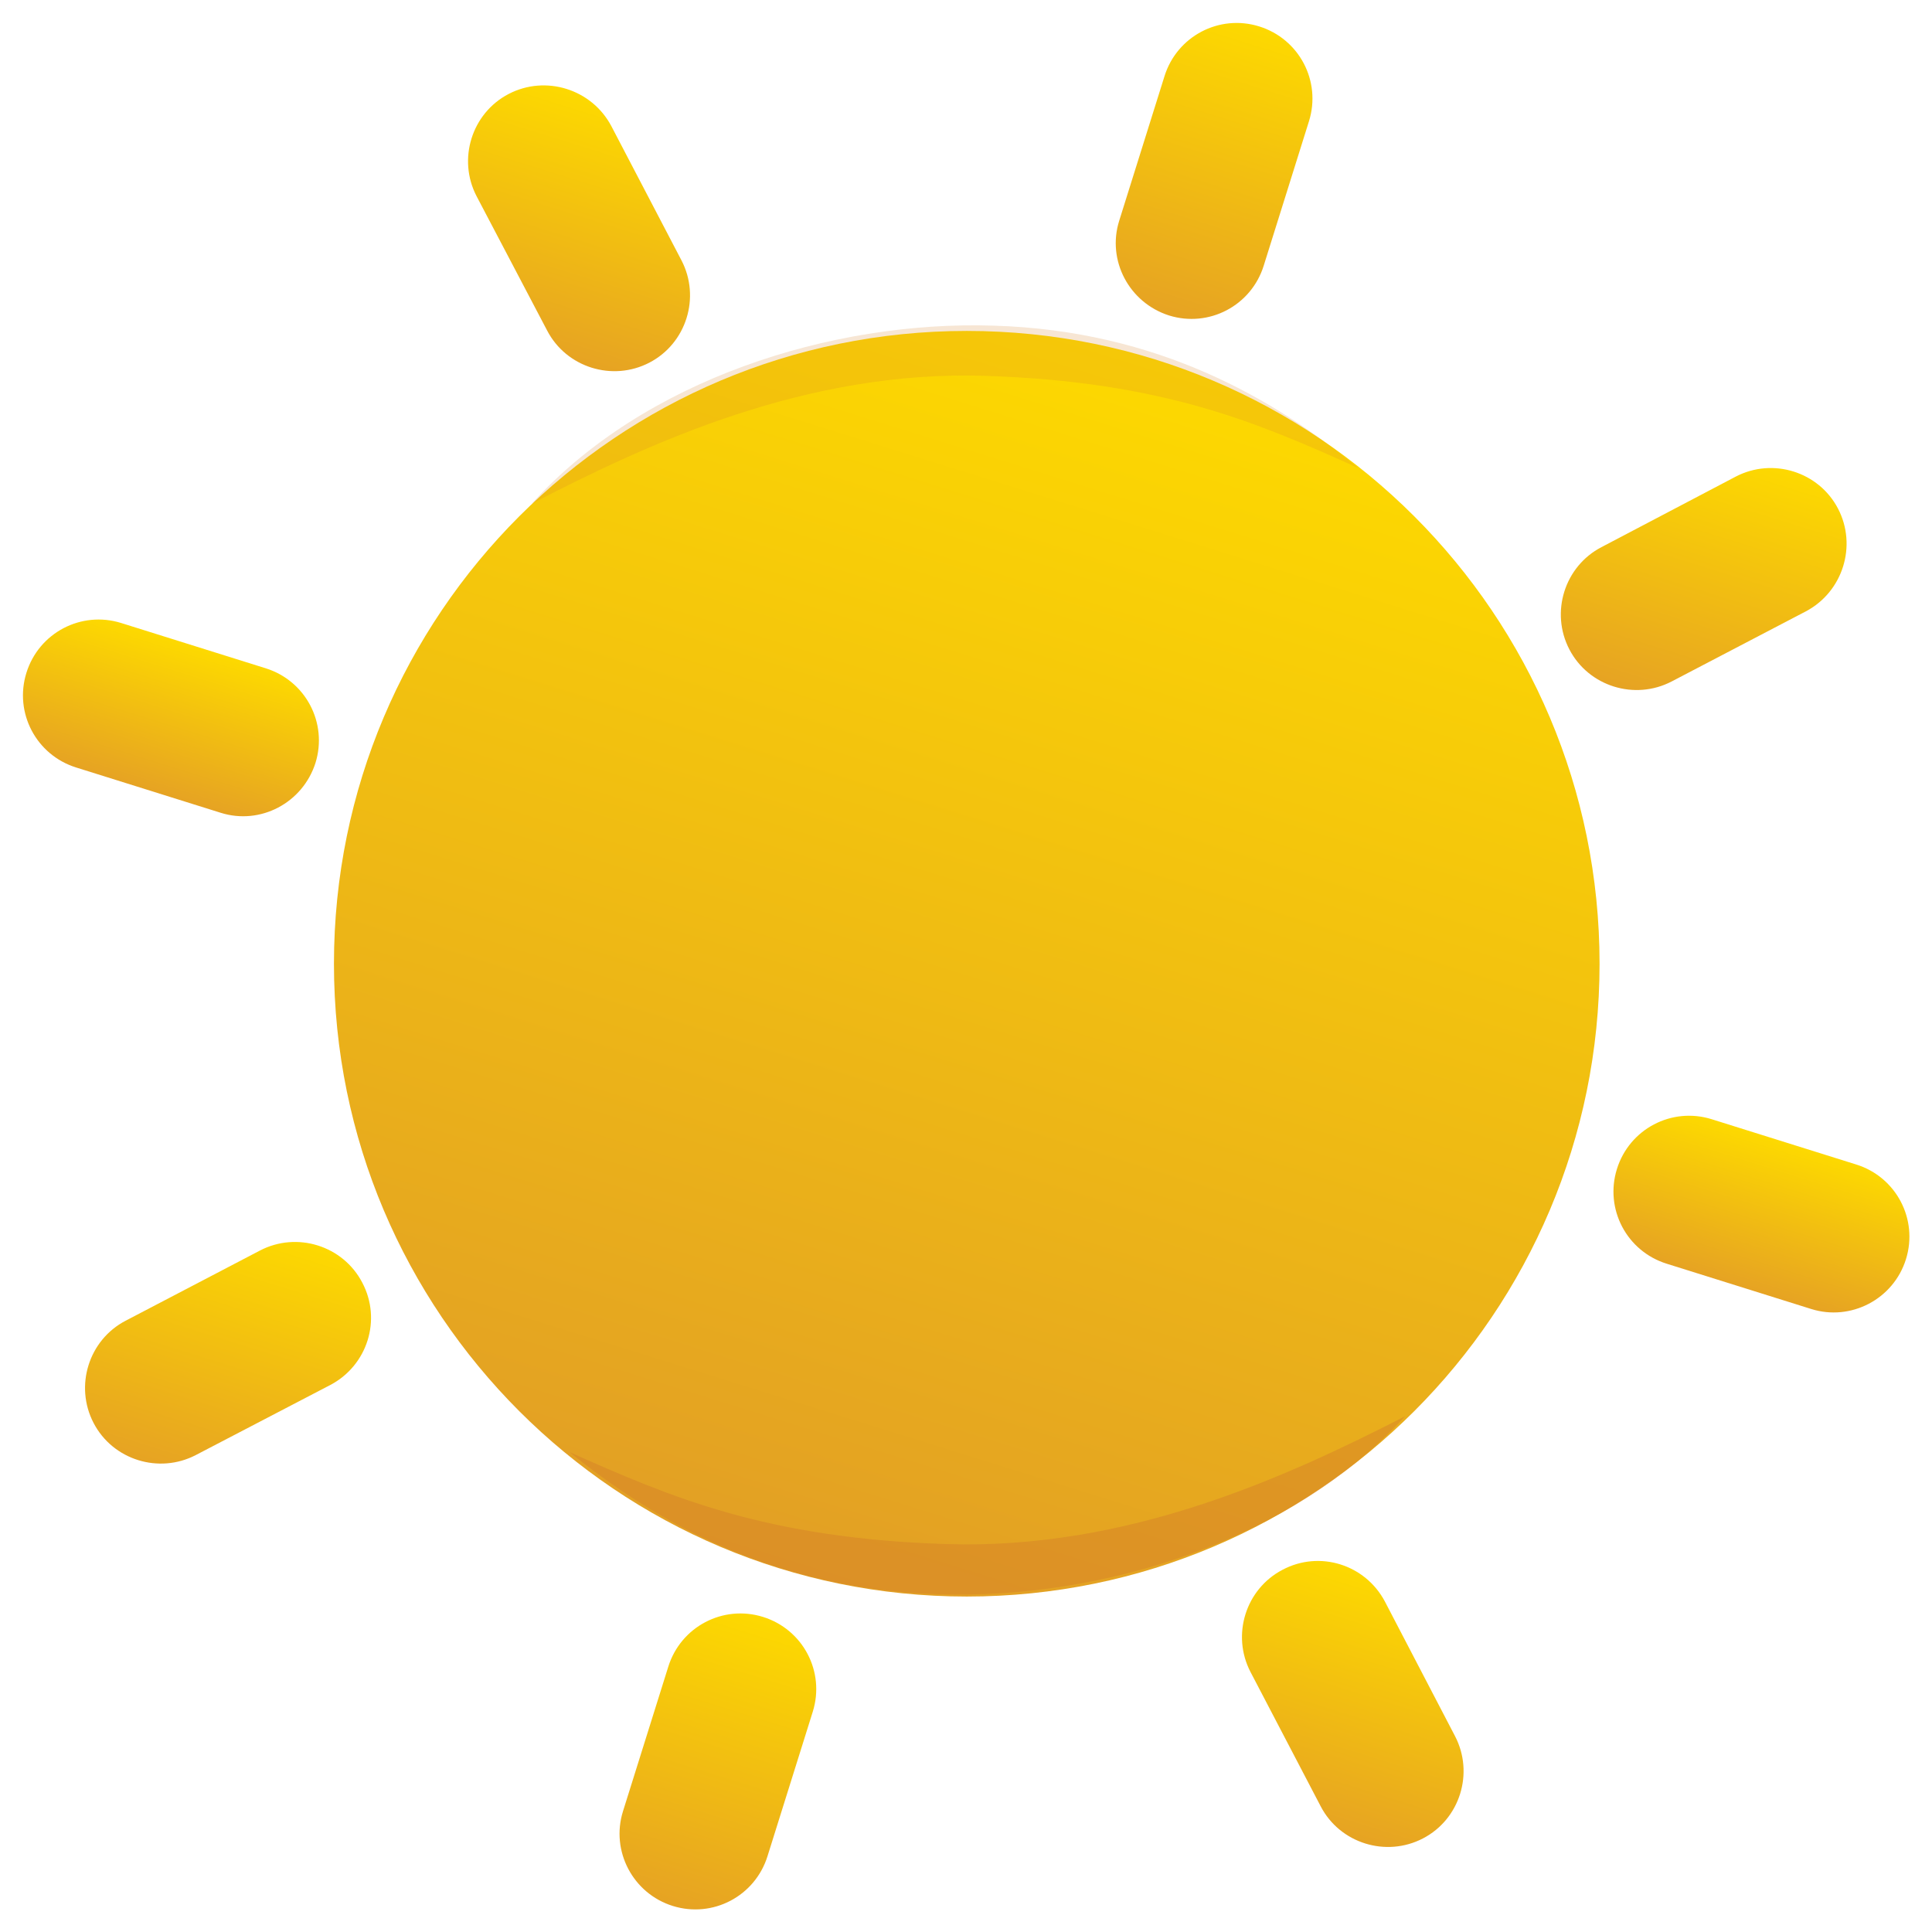
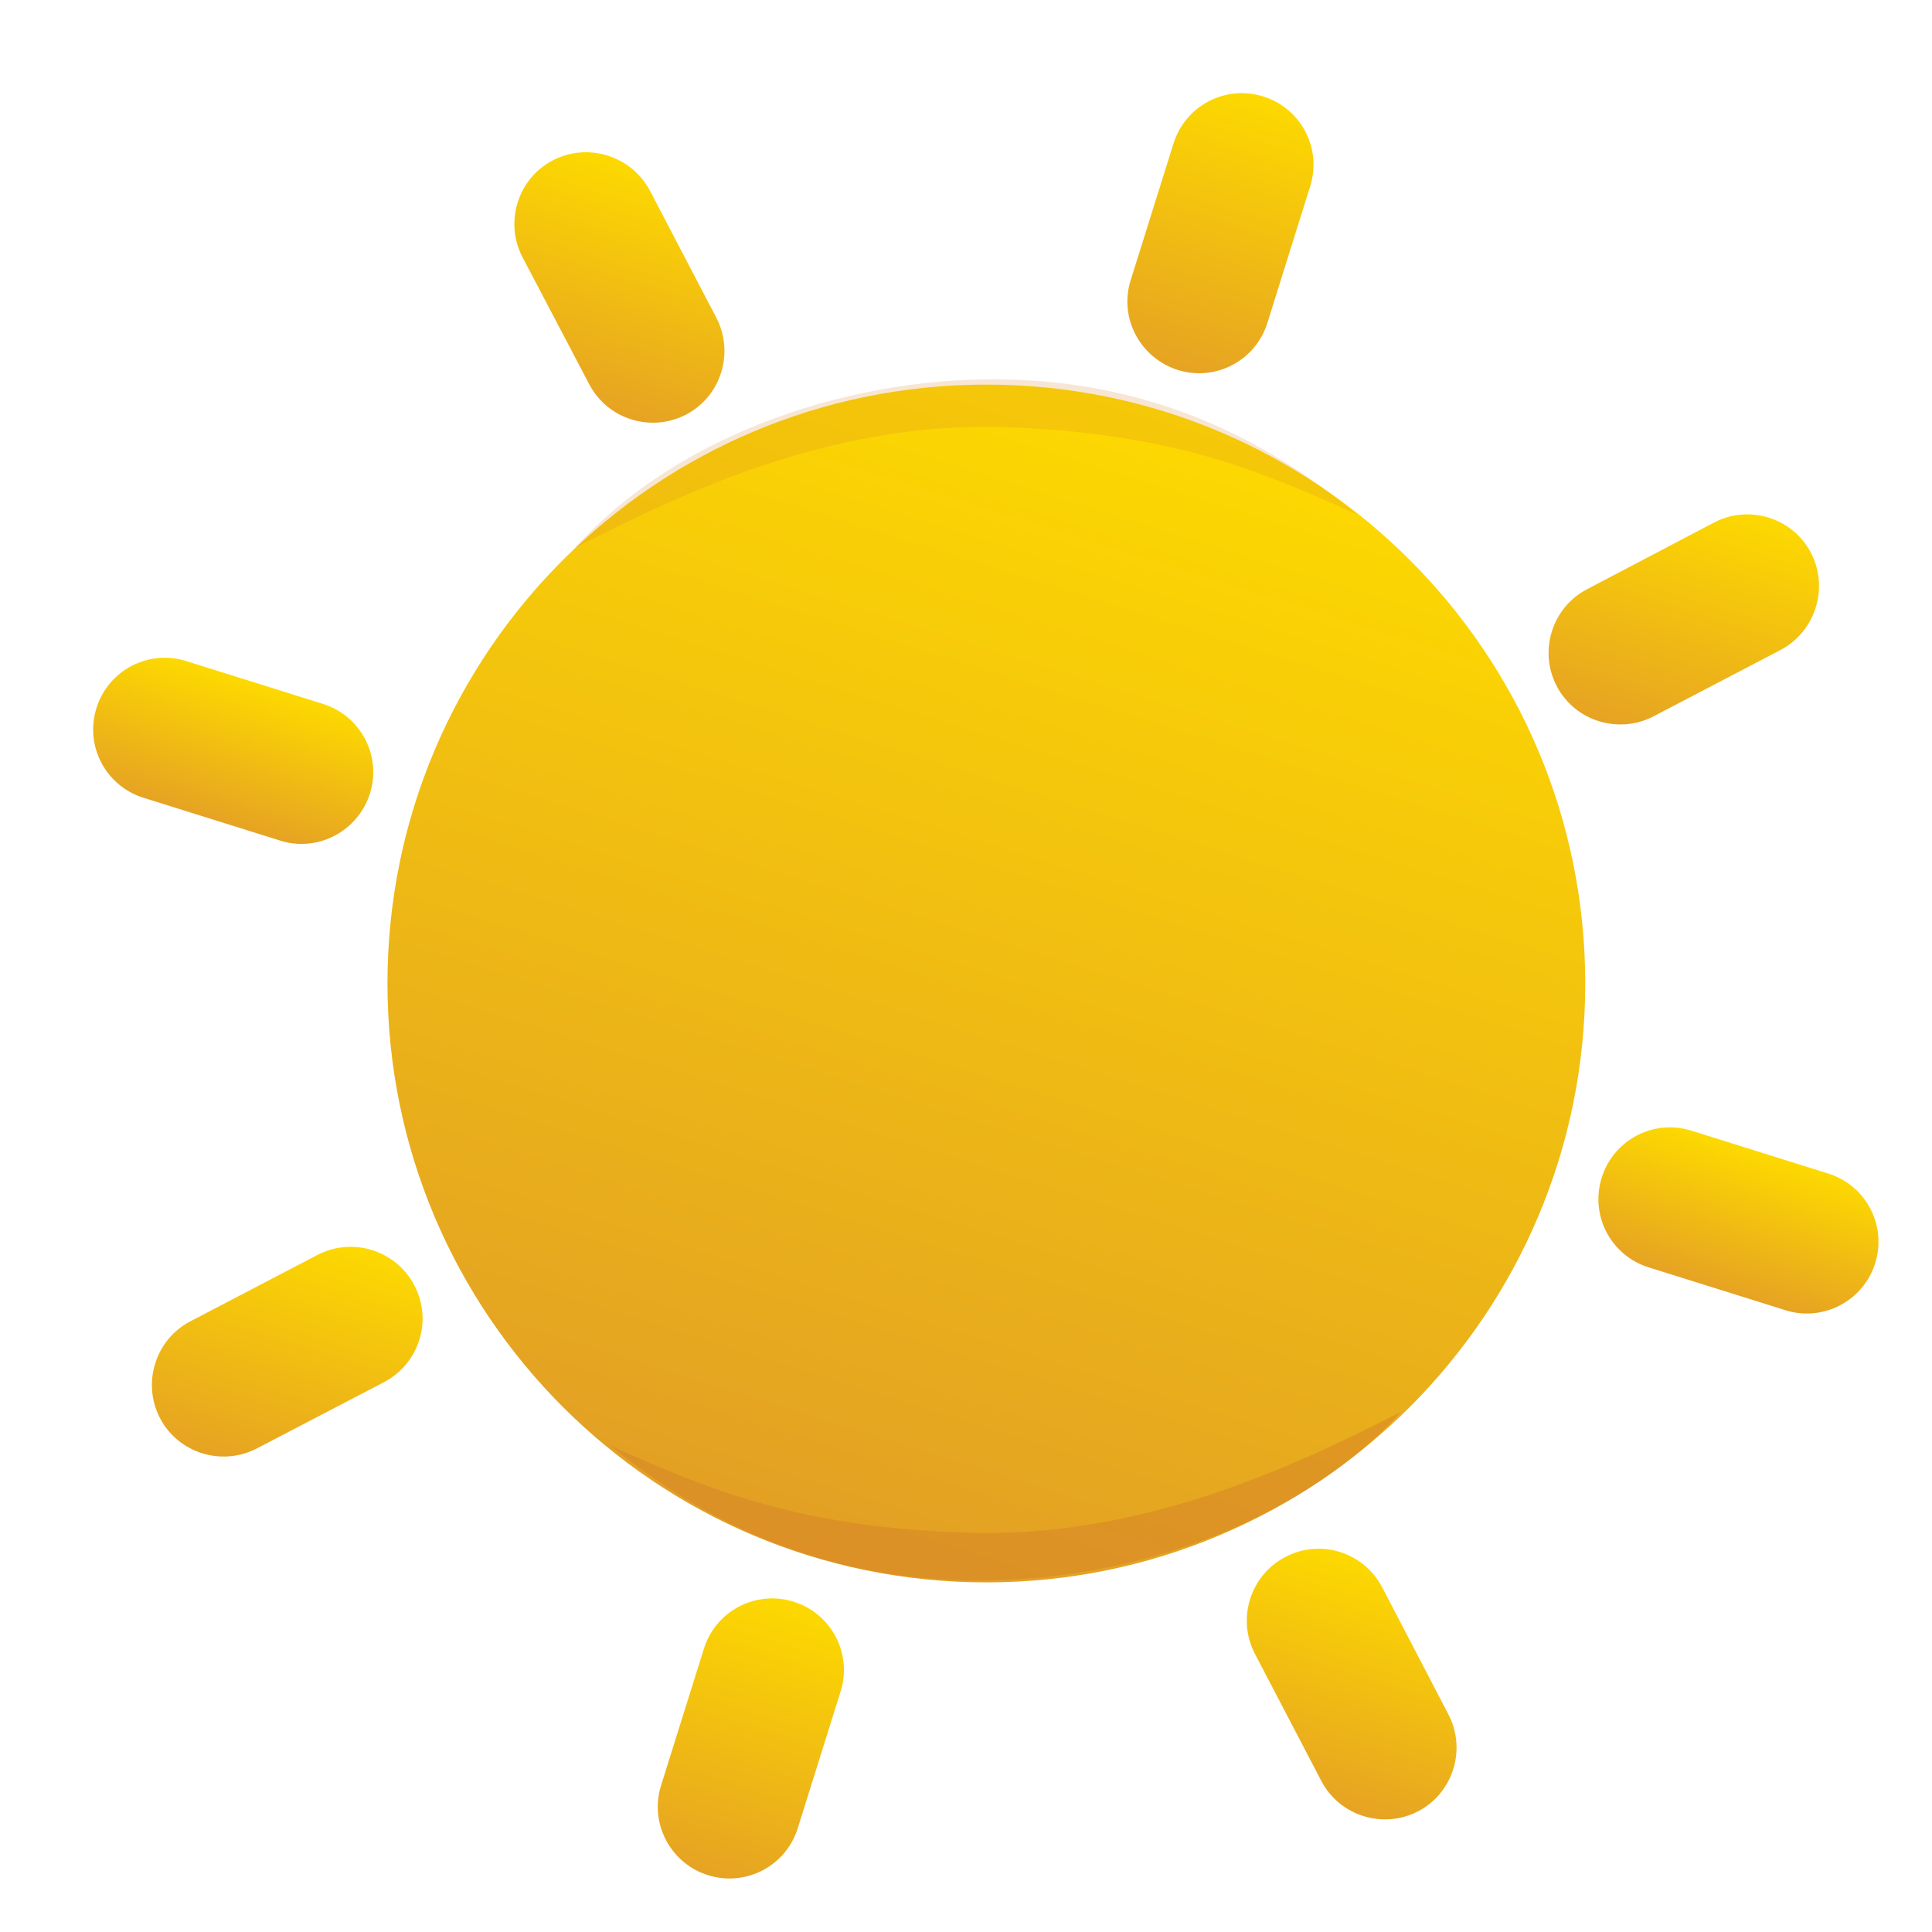
- <svg xmlns="http://www.w3.org/2000/svg" version="1.1" id="Layer_1" x="0px" y="0px" viewBox="0 0 512 512" style="enable-background:new 0 0 512 512;" xml:space="preserve">
+ <svg xmlns="http://www.w3.org/2000/svg" version="1.1" id="Layer_1" x="0px" y="0px" viewBox="-20 -20 541 541" style="enable-background:new 0 0 512 512;" xml:space="preserve">
  <style type="text/css">
	.st0{fill-rule:evenodd;clip-rule:evenodd;fill:url(#XMLID_2_);}
	.st1{fill-rule:evenodd;clip-rule:evenodd;fill:url(#XMLID_3_);}
	.st2{fill-rule:evenodd;clip-rule:evenodd;fill:url(#XMLID_4_);}
	.st3{fill-rule:evenodd;clip-rule:evenodd;fill:url(#XMLID_5_);}
	.st4{fill-rule:evenodd;clip-rule:evenodd;fill:url(#XMLID_6_);}
	.st5{fill-rule:evenodd;clip-rule:evenodd;fill:url(#XMLID_7_);}
	.st6{fill-rule:evenodd;clip-rule:evenodd;fill:url(#XMLID_8_);}
	.st7{fill-rule:evenodd;clip-rule:evenodd;fill:url(#XMLID_9_);}
	.st8{fill-rule:evenodd;clip-rule:evenodd;fill:url(#XMLID_10_);}
	.st9{opacity:0.5;fill:#D58128;}
	.st10{opacity:0.2;fill:#D58128;}
</style>
  <g id="XMLID_27_">
    <linearGradient id="XMLID_2_" gradientUnits="userSpaceOnUse" x1="261.034" y1="14.069" x2="261.034" y2="349.535" gradientTransform="matrix(0.9546 0.2978 -0.2978 0.9546 61.1308 4.1511)">
      <stop offset="0" style="stop-color:#FDD900" />
      <stop offset="1" style="stop-color:#E29F25" />
    </linearGradient>
    <circle id="XMLID_496_" class="st0" cx="256.2" cy="255.4" r="167.7" />
    <linearGradient id="XMLID_3_" gradientUnits="userSpaceOnUse" x1="417.153" y1="-7.999" x2="417.153" y2="60.525" gradientTransform="matrix(0.9546 0.2978 -0.2978 0.9546 61.1308 4.1511)">
      <stop offset="0" style="stop-color:#FDD900" />
      <stop offset="1" style="stop-color:#E6A323" />
    </linearGradient>
    <path id="XMLID_495_" class="st1" d="M487.1,134.8c-5.1-9.8-17.3-13.6-27.1-8.5L424.4,145c-9.8,5.1-13.6,17.3-8.5,27.1   c5.1,9.8,17.3,13.6,27.1,8.5l35.6-18.6C488.4,156.8,492.2,144.6,487.1,134.8z" />
    <linearGradient id="XMLID_4_" gradientUnits="userSpaceOnUse" x1="104.916" y1="304.238" x2="104.916" y2="372.762" gradientTransform="matrix(0.9546 0.2978 -0.2978 0.9546 61.1308 4.1511)">
      <stop offset="0" style="stop-color:#FDD900" />
      <stop offset="1" style="stop-color:#E6A323" />
    </linearGradient>
    <path id="XMLID_494_" class="st2" d="M96,339.9c-5.1-9.8-17.3-13.6-27.1-8.5l-35.6,18.6c-9.8,5.1-13.6,17.3-8.5,27.1   c5.1,9.8,17.3,13.6,27.1,8.5L87.6,367C97.4,361.8,101.2,349.7,96,339.9z" />
    <linearGradient id="XMLID_5_" gradientUnits="userSpaceOnUse" x1="481.814" y1="162.293" x2="481.814" y2="202.432" gradientTransform="matrix(0.9546 0.2978 -0.2978 0.9546 61.1308 4.1511)">
      <stop offset="0" style="stop-color:#FDD900" />
      <stop offset="1" style="stop-color:#E6A323" />
    </linearGradient>
    <path id="XMLID_492_" class="st3" d="M505.1,333.7c3.3-10.6-2.6-21.8-13.2-25.1l-38.3-12c-10.6-3.3-21.8,2.6-25.1,13.2   c-3.3,10.6,2.6,21.8,13.2,25.1l38.3,12C490.5,350.2,501.8,344.3,505.1,333.7z" />
    <linearGradient id="XMLID_6_" gradientUnits="userSpaceOnUse" x1="40.254" y1="162.331" x2="40.254" y2="202.47" gradientTransform="matrix(0.9546 0.2978 -0.2978 0.9546 61.1308 4.1511)">
      <stop offset="0" style="stop-color:#FDD900" />
      <stop offset="1" style="stop-color:#E6A323" />
    </linearGradient>
    <path id="XMLID_491_" class="st4" d="M83.6,202.2c3.3-10.6-2.6-21.8-13.2-25.1l-38.3-12c-10.6-3.3-21.8,2.6-25.1,13.2   c-3.3,10.6,2.6,21.8,13.2,25.1l38.3,12C69,218.7,80.2,212.8,83.6,202.2z" />
    <linearGradient id="XMLID_7_" gradientUnits="userSpaceOnUse" x1="104.916" y1="-7.999" x2="104.916" y2="60.525" gradientTransform="matrix(0.9546 0.2978 -0.2978 0.9546 61.1308 4.1511)">
      <stop offset="0" style="stop-color:#FDD900" />
      <stop offset="1" style="stop-color:#E6A323" />
    </linearGradient>
    <path id="XMLID_489_" class="st5" d="M134.8,24.9c-9.8,5.1-13.6,17.3-8.5,27.1L145,87.6c5.1,9.8,17.3,13.6,27.1,8.5   c9.8-5.1,13.6-17.3,8.5-27.1l-18.6-35.6C156.8,23.6,144.6,19.8,134.8,24.9z" />
    <linearGradient id="XMLID_8_" gradientUnits="userSpaceOnUse" x1="417.153" y1="304.238" x2="417.153" y2="372.762" gradientTransform="matrix(0.9546 0.2978 -0.2978 0.9546 61.1308 4.1511)">
      <stop offset="0" style="stop-color:#FDD900" />
      <stop offset="1" style="stop-color:#E6A323" />
    </linearGradient>
    <path id="XMLID_477_" class="st6" d="M339.9,416c-9.8,5.1-13.6,17.3-8.5,27.1l18.6,35.6c5.1,9.8,17.3,13.6,27.1,8.5   c9.8-5.1,13.6-17.3,8.5-27.1L367,424.4C361.8,414.6,349.7,410.8,339.9,416z" />
    <linearGradient id="XMLID_9_" gradientUnits="userSpaceOnUse" x1="261.053" y1="363.023" x2="261.053" y2="443.3" gradientTransform="matrix(0.9546 0.2978 -0.2978 0.9546 61.1308 4.1511)">
      <stop offset="0" style="stop-color:#FDD900" />
      <stop offset="1" style="stop-color:#E6A323" />
    </linearGradient>
    <path id="XMLID_475_" class="st7" d="M178.3,505.1c10.6,3.3,21.8-2.6,25.1-13.2l12-38.3c3.3-10.6-2.6-21.8-13.2-25.1   c-10.6-3.3-21.8,2.6-25.1,13.2l-12,38.3C161.8,490.5,167.7,501.8,178.3,505.1z" />
    <linearGradient id="XMLID_10_" gradientUnits="userSpaceOnUse" x1="261.015" y1="-78.537" x2="261.015" y2="1.74" gradientTransform="matrix(0.9546 0.2978 -0.2978 0.9546 61.1308 4.1511)">
      <stop offset="0" style="stop-color:#FDD900" />
      <stop offset="1" style="stop-color:#E6A323" />
    </linearGradient>
    <path id="XMLID_474_" class="st8" d="M309.8,83.6c10.6,3.3,21.8-2.6,25.1-13.2l12-38.3c3.3-10.6-2.6-21.8-13.2-25.1   s-21.8,2.6-25.1,13.2l-12,38.3C293.3,69,299.2,80.2,309.8,83.6z" />
    <path id="XMLID_470_" class="st9" d="M248.7,422.5c43.6,1.4,93.8-14.3,123.7-47.2c-31.8,16.3-73.6,35.4-121.5,33.9   c-47.9-1.5-73.3-12.5-100-24.4C173.1,402.8,204.5,421.1,248.7,422.5z" />
    <path id="XMLID_469_" class="st10" d="M263.3,86.3c-43.1-1.4-92.8,14.4-122.4,47.2c31.5-16.3,72.8-35.4,120.1-33.9   c47.3,1.5,72.5,12.5,98.9,24.4C338,105.9,307,87.6,263.3,86.3z" />
  </g>
</svg>
